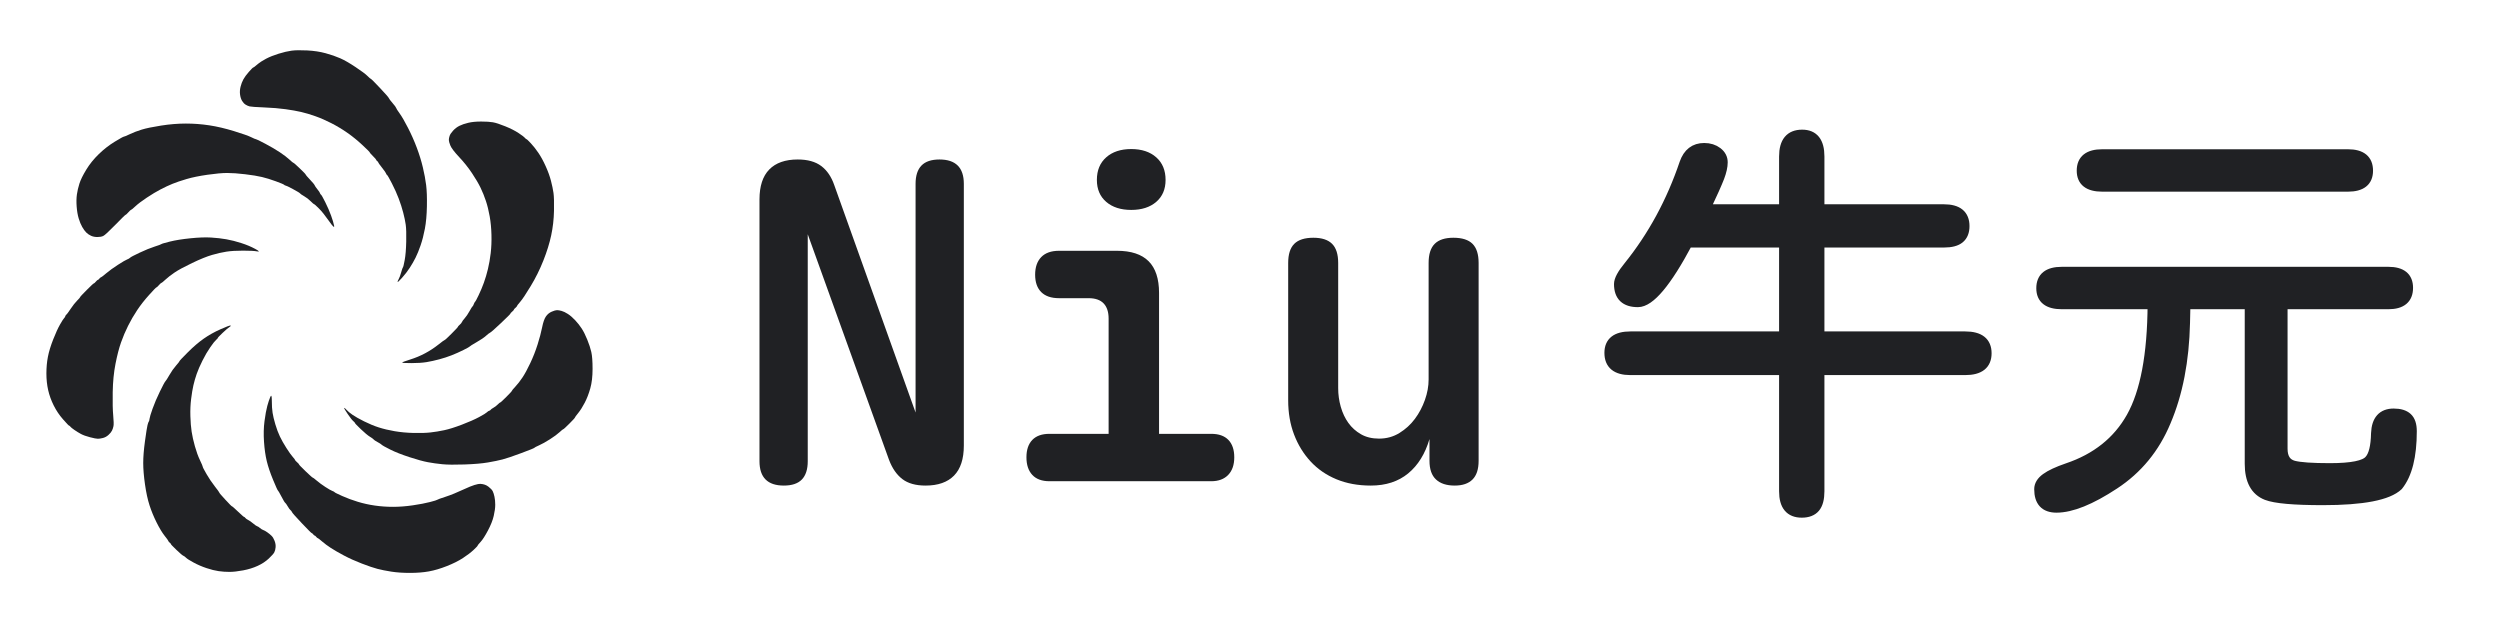
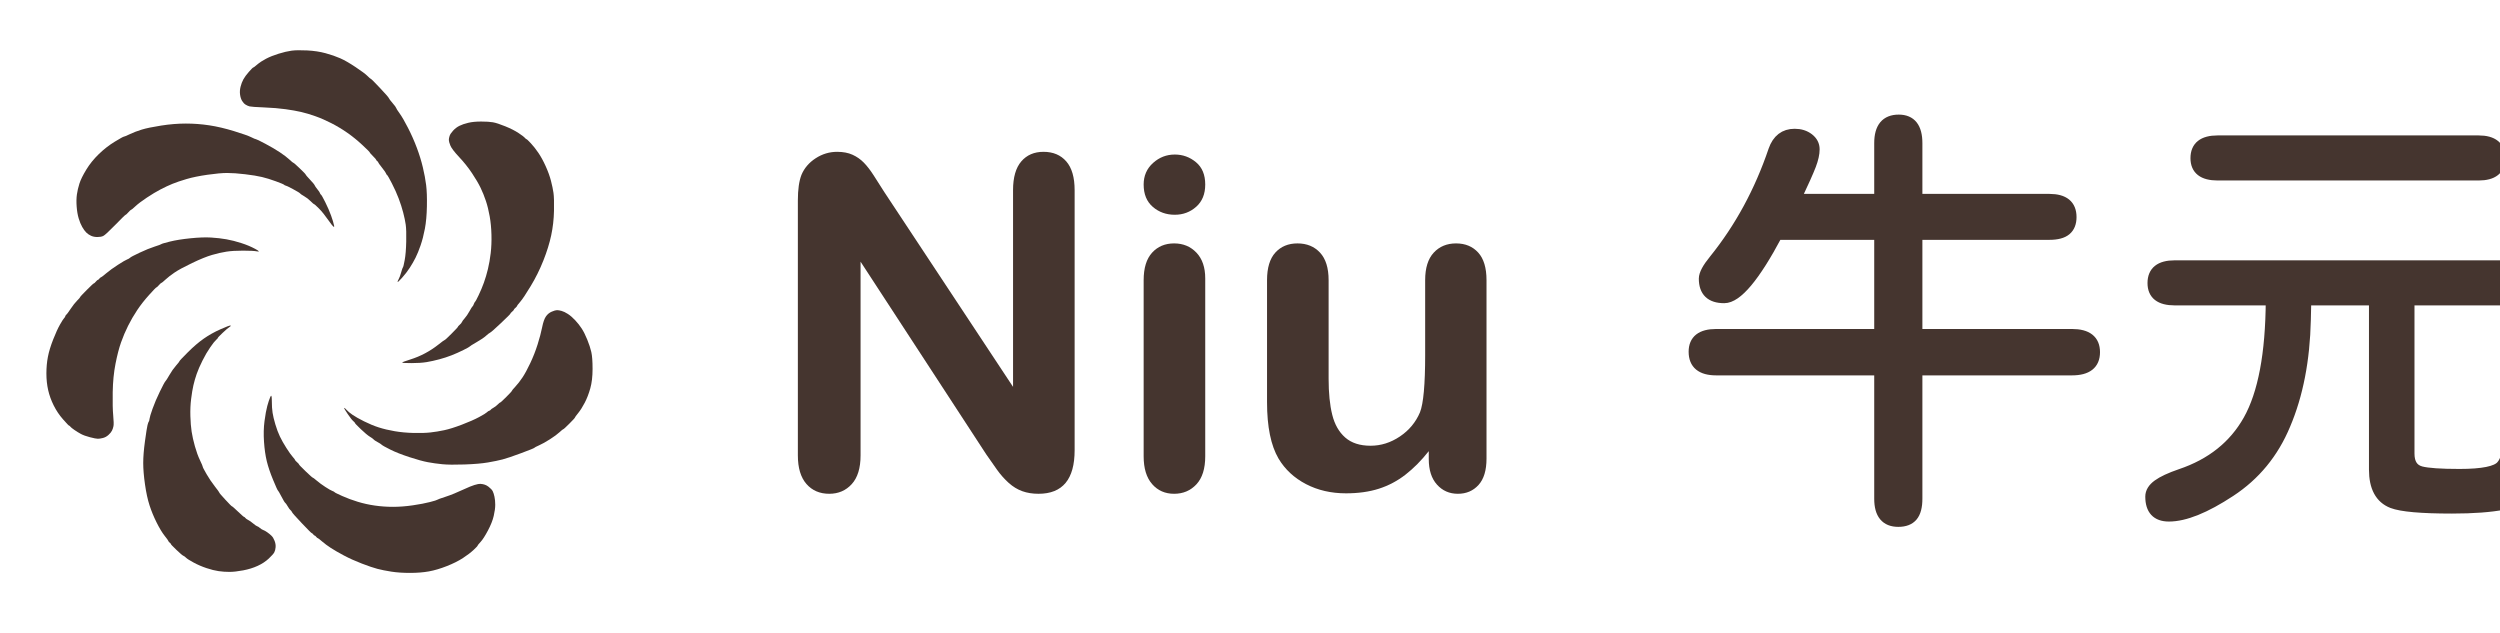
<svg xmlns="http://www.w3.org/2000/svg" width="506" height="128" viewBox="0 0 506 128" role="img" aria-label="Niu 牛元">
  <g transform="translate(0 0) scale(0.1020734)">
-     <path fill="#202124" d="M 319.5 249.0 Q 345 245 368.5 245.0 Q 392 245 415.0 248.5 Q 438 252 464.0 260.0 Q 490 268 498.0 272.0 Q 506 276 507.5 276.0 Q 509 276 526.0 285.0 Q 543 294 555.0 302.0 Q 567 310 574.0 316.5 Q 581 323 582.0 323.0 Q 583 323 594.5 334.0 Q 606 345 606.0 346.0 Q 606 347 614.5 356.0 Q 623 365 624.0 367.5 Q 625 370 629.5 375.5 Q 634 381 634.5 383.0 Q 635 385 636.5 386.0 Q 638 387 645.0 401.0 Q 652 415 656.5 427.5 Q 661 440 662.5 447.5 Q 664 455 652.5 438.5 Q 641 422 632.5 413.5 Q 624 405 623.0 405.0 Q 622 405 616.0 399.0 Q 610 393 603.0 389.0 Q 596 385 595.0 383.5 Q 594 382 581.0 375.0 Q 568 368 566.5 368.0 Q 565 368 563.5 366.5 Q 562 365 547.0 359.5 Q 532 354 519.5 351.0 Q 507 348 486.0 345.5 Q 465 343 450.5 343.0 Q 436 343 411.5 346.5 Q 387 350 370.0 355.0 Q 353 360 342.0 364.5 Q 331 369 318.5 375.5 Q 306 382 291.0 392.0 Q 276 402 268.5 409.0 Q 261 416 260.0 416.0 Q 259 416 254.5 421.0 Q 250 426 249.0 426.0 Q 248 426 228.5 446.0 Q 209 466 204.5 468.0 Q 200 470 193.0 470.0 Q 186 470 180.5 467.5 Q 175 465 171.0 461.0 Q 167 457 163.0 450.0 Q 159 443 156.0 433.0 Q 153 423 152.0 409.5 Q 151 396 152.5 385.5 Q 154 375 157.5 364.0 Q 161 353 171.0 336.5 Q 181 320 196.0 305.5 Q 211 291 227.5 281.0 Q 244 271 245.5 271.0 Q 247 271 257.5 266.0 Q 268 261 281.0 257.0 Q 294 253 319.5 249.0 Z" />
-     <path fill="#202124" d="M 578.0 100.5 Q 589 99 609.0 100.0 Q 629 101 645.5 105.5 Q 662 110 674.5 115.5 Q 687 121 705.0 133.0 Q 723 145 728.5 150.5 Q 734 156 735.5 156.5 Q 737 157 753.5 174.5 Q 770 192 771.0 194.5 Q 772 197 778.5 204.5 Q 785 212 785.5 214.0 Q 786 216 792.5 225.0 Q 799 234 809.0 253.5 Q 819 273 826.5 293.0 Q 834 313 838.5 332.0 Q 843 351 845.0 367.0 Q 847 383 846.5 409.0 Q 846 435 842.5 453.5 Q 839 472 834.0 486.5 Q 829 501 824.0 511.0 Q 819 521 812.5 531.0 Q 806 541 797.5 550.5 Q 789 560 788.5 559.0 Q 788 558 790.5 553.5 Q 793 549 795.5 540.0 Q 798 531 799.0 530.0 Q 800 529 802.5 515.5 Q 805 502 805.5 479.0 Q 806 456 804.5 445.5 Q 803 435 799.5 421.5 Q 796 408 790.5 393.5 Q 785 379 777.0 363.5 Q 769 348 767.5 347.0 Q 766 346 765.5 344.0 Q 765 342 757.5 332.5 Q 750 323 750.0 322.0 Q 750 321 748.0 319.5 Q 746 318 746.0 317.0 Q 746 316 739.5 309.5 Q 733 303 733.0 302.0 Q 733 301 718.5 287.5 Q 704 274 689.0 263.5 Q 674 253 657.5 244.5 Q 641 236 625.5 230.5 Q 610 225 597.0 222.0 Q 584 219 566.0 216.5 Q 548 214 523.5 213.0 Q 499 212 495.0 211.0 Q 491 210 487.0 207.5 Q 483 205 480.0 200.0 Q 477 195 476.0 187.5 Q 475 180 477.0 172.0 Q 479 164 482.5 157.5 Q 486 151 493.5 142.5 Q 501 134 502.0 134.0 Q 503 134 510.0 128.0 Q 517 122 527.5 116.5 Q 538 111 552.5 106.5 Q 567 102 578.0 100.5 Z" />
-     <path fill="#202124" d="M 928.5 243.5 Q 939 241 954.0 241.0 Q 969 241 977.5 242.5 Q 986 244 1002.0 250.5 Q 1018 257 1028.5 264.0 Q 1039 271 1041.0 273.5 Q 1043 276 1044.0 276.0 Q 1045 276 1052.5 284.0 Q 1060 292 1067.5 303.0 Q 1075 314 1082.0 329.5 Q 1089 345 1092.5 358.5 Q 1096 372 1097.5 382.5 Q 1099 393 1098.5 418.0 Q 1098 443 1093.0 466.5 Q 1088 490 1077.5 516.5 Q 1067 543 1052.5 567.0 Q 1038 591 1031.5 598.5 Q 1025 606 1025.0 607.0 Q 1025 608 1022.0 610.5 Q 1019 613 1019.0 614.0 Q 1019 615 1015.5 618.0 Q 1012 621 1012.0 622.0 Q 1012 623 993.5 640.5 Q 975 658 972.0 659.5 Q 969 661 963.5 666.0 Q 958 671 945.0 678.5 Q 932 686 931.5 687.0 Q 931 688 919.0 694.0 Q 907 700 895.5 704.5 Q 884 709 871.0 712.5 Q 858 716 846.0 718.0 Q 834 720 816.0 720.0 Q 798 720 797.5 719.0 Q 797 718 813.0 713.0 Q 829 708 843.0 700.5 Q 857 693 869.0 683.5 Q 881 674 882.0 674.0 Q 883 674 895.5 661.5 Q 908 649 908.0 648.0 Q 908 647 911.5 644.0 Q 915 641 916.0 638.5 Q 917 636 921.5 631.0 Q 926 626 931.0 617.0 Q 936 608 937.0 607.5 Q 938 607 939.5 603.0 Q 941 599 942.0 598.5 Q 943 598 949.0 585.5 Q 955 573 959.5 560.5 Q 964 548 967.5 533.5 Q 971 519 973.0 502.0 Q 975 485 974.5 465.5 Q 974 446 971.0 429.0 Q 968 412 963.5 398.5 Q 959 385 953.0 372.5 Q 947 360 936.0 343.5 Q 925 327 910.5 311.5 Q 896 296 893.0 288.5 Q 890 281 890.0 277.5 Q 890 274 891.5 269.5 Q 893 265 898.5 259.0 Q 904 253 911.0 249.5 Q 918 246 928.5 243.5 Z" />
-     <path fill="#202124" d="M 1094.0 618.0 Q 1101 615 1104.5 615.0 Q 1108 615 1113.5 616.5 Q 1119 618 1126.0 622.5 Q 1133 627 1140.5 635.0 Q 1148 643 1153.5 651.5 Q 1159 660 1164.5 673.5 Q 1170 687 1172.5 698.0 Q 1175 709 1175.0 731.5 Q 1175 754 1170.5 770.0 Q 1166 786 1159.5 798.5 Q 1153 811 1146.5 819.0 Q 1140 827 1140.0 828.0 Q 1140 829 1129.0 840.0 Q 1118 851 1117.0 851.0 Q 1116 851 1109.5 857.0 Q 1103 863 1090.5 871.0 Q 1078 879 1069.0 883.0 Q 1060 887 1059.5 888.0 Q 1059 889 1033.5 898.5 Q 1008 908 996.5 911.0 Q 985 914 967.5 917.0 Q 950 920 921.0 921.0 Q 892 922 877.0 920.5 Q 862 919 848.5 916.5 Q 835 914 812.0 906.5 Q 789 899 774.0 891.5 Q 759 884 757.0 882.0 Q 755 880 748.5 876.5 Q 742 873 741.0 871.5 Q 740 870 733.5 866.0 Q 727 862 715.5 851.0 Q 704 840 704.0 839.0 Q 704 838 700.5 835.0 Q 697 832 689.5 821.0 Q 682 810 682.5 809.0 Q 683 808 687.0 812.5 Q 691 817 699.0 822.5 Q 707 828 722.0 835.5 Q 737 843 751.0 847.5 Q 765 852 782.5 855.0 Q 800 858 820.0 858.5 Q 840 859 853.5 857.5 Q 867 856 881.0 853.0 Q 895 850 916.0 842.0 Q 937 834 950.0 827.0 Q 963 820 965.5 817.5 Q 968 815 970.0 814.5 Q 972 814 973.0 812.5 Q 974 811 978.5 808.5 Q 983 806 987.0 802.0 Q 991 798 992.0 798.0 Q 993 798 1004.0 787.0 Q 1015 776 1015.0 775.0 Q 1015 774 1022.0 766.5 Q 1029 759 1036.0 748.5 Q 1043 738 1051.5 720.0 Q 1060 702 1066.0 683.0 Q 1072 664 1075.0 649.0 Q 1078 634 1082.5 627.5 Q 1087 621 1094.0 618.0 Z" />
-     <path fill="#202124" d="M 536.0 787.0 Q 539 780 539.0 794.5 Q 539 809 540.5 818.5 Q 542 828 546.0 841.5 Q 550 855 555.0 865.5 Q 560 876 568.0 888.5 Q 576 901 580.5 906.0 Q 585 911 585.0 912.0 Q 585 913 589.0 916.5 Q 593 920 593.0 921.0 Q 593 922 606.0 934.5 Q 619 947 620.0 947.0 Q 621 947 628.0 953.0 Q 635 959 645.0 965.5 Q 655 972 659.0 973.5 Q 663 975 663.5 976.0 Q 664 977 678.5 983.5 Q 693 990 709.5 995.0 Q 726 1000 743.5 1002.5 Q 761 1005 779.5 1005.0 Q 798 1005 818.5 1002.0 Q 839 999 852.5 995.5 Q 866 992 867.0 991.0 Q 868 990 883.5 985.0 Q 899 980 921.5 969.5 Q 944 959 953.0 959.5 Q 962 960 968.5 965.0 Q 975 970 977.0 974.0 Q 979 978 980.5 985.0 Q 982 992 982.0 1001.0 Q 982 1010 979.0 1023.0 Q 976 1036 967.5 1052.0 Q 959 1068 953.0 1074.5 Q 947 1081 947.0 1082.0 Q 947 1083 939.0 1090.5 Q 931 1098 918.0 1106.5 Q 905 1115 886.0 1122.5 Q 867 1130 850.5 1133.0 Q 834 1136 813.0 1136.0 Q 792 1136 776.0 1133.5 Q 760 1131 748.5 1128.0 Q 737 1125 717.5 1117.5 Q 698 1110 682.0 1101.5 Q 666 1093 656.0 1086.5 Q 646 1080 638.5 1073.5 Q 631 1067 630.0 1067.0 Q 629 1067 627.0 1064.5 Q 625 1062 624.0 1062.0 Q 623 1062 621.0 1059.5 Q 619 1057 618.0 1057.0 Q 617 1057 598.5 1037.5 Q 580 1018 579.0 1015.5 Q 578 1013 576.0 1011.5 Q 574 1010 570.5 1004.0 Q 567 998 565.5 997.0 Q 564 996 558.0 984.5 Q 552 973 551.0 972.5 Q 550 972 541.5 951.5 Q 533 931 529.0 914.5 Q 525 898 523.5 876.0 Q 522 854 524.5 835.0 Q 527 816 530.0 805.0 Q 533 794 536.0 787.0 Z" />
-     <path fill="#202124" d="M 437.0 653.0 Q 455 645 457.0 645.5 Q 459 646 455.0 648.5 Q 451 651 441.5 660.0 Q 432 669 432.0 670.0 Q 432 671 428.5 674.0 Q 425 677 417.0 688.5 Q 409 700 401.5 715.0 Q 394 730 390.0 741.5 Q 386 753 383.5 764.0 Q 381 775 379.0 791.0 Q 377 807 377.5 825.0 Q 378 843 380.0 856.0 Q 382 869 386.5 885.0 Q 391 901 396.5 912.5 Q 402 924 402.0 925.5 Q 402 927 409.5 940.0 Q 417 953 426.0 964.5 Q 435 976 435.0 977.0 Q 435 978 447.0 991.0 Q 459 1004 460.0 1004.0 Q 461 1004 472.0 1014.5 Q 483 1025 484.0 1025.0 Q 485 1025 486.5 1027.0 Q 488 1029 492.0 1031.0 Q 496 1033 502.0 1038.0 Q 508 1043 510.0 1043.5 Q 512 1044 515.5 1047.0 Q 519 1050 522.0 1051.0 Q 525 1052 530.0 1055.5 Q 535 1059 538.5 1062.5 Q 542 1066 544.5 1072.5 Q 547 1079 546.5 1085.0 Q 546 1091 544.0 1095.0 Q 542 1099 533.0 1107.5 Q 524 1116 511.0 1122.0 Q 498 1128 482.0 1131.0 Q 466 1134 455.0 1134.0 Q 444 1134 433.5 1132.5 Q 423 1131 409.5 1126.5 Q 396 1122 384.0 1115.5 Q 372 1109 369.0 1106.0 Q 366 1103 363.5 1102.0 Q 361 1101 350.0 1090.5 Q 339 1080 339.0 1079.0 Q 339 1078 336.5 1076.0 Q 334 1074 334.0 1073.0 Q 334 1072 326.5 1062.5 Q 319 1053 310.5 1036.0 Q 302 1019 296.5 1002.0 Q 291 985 287.5 960.5 Q 284 936 284.0 918.0 Q 284 900 287.5 874.5 Q 291 849 292.5 843.0 Q 294 837 295.0 836.0 Q 296 835 296.5 830.5 Q 297 826 302.5 810.5 Q 308 795 317.0 776.5 Q 326 758 328.0 756.0 Q 330 754 336.0 743.5 Q 342 733 349.0 725.0 Q 356 717 356.0 716.0 Q 356 715 372.5 698.5 Q 389 682 404.0 671.5 Q 419 661 437.0 653.0 Z" />
-     <path fill="#202124" d="M 377.5 472.5 Q 402 470 418.5 471.0 Q 435 472 449.0 474.5 Q 463 477 478.5 482.0 Q 494 487 506.0 493.5 Q 518 500 510.0 498.5 Q 502 497 482.0 497.0 Q 462 497 449.0 499.0 Q 436 501 420.5 505.5 Q 405 510 381.0 521.5 Q 357 533 346.0 540.5 Q 335 548 328.0 554.5 Q 321 561 320.0 561.0 Q 319 561 315.0 565.5 Q 311 570 310.0 570.0 Q 309 570 295.5 585.0 Q 282 600 272.0 615.0 Q 262 630 254.0 646.0 Q 246 662 240.0 679.0 Q 234 696 229.0 721.5 Q 224 747 223.5 777.5 Q 223 808 224.5 824.0 Q 226 840 225.0 845.0 Q 224 850 222.0 854.0 Q 220 858 215.0 862.5 Q 210 867 204.0 868.5 Q 198 870 194.0 870.0 Q 190 870 178.5 867.0 Q 167 864 160.5 860.5 Q 154 857 147.5 852.5 Q 141 848 139.5 846.0 Q 138 844 137.0 844.0 Q 136 844 125.0 831.5 Q 114 819 106.5 804.0 Q 99 789 95.5 773.5 Q 92 758 92.0 740.5 Q 92 723 95.0 707.5 Q 98 692 105.5 673.0 Q 113 654 119.0 643.5 Q 125 633 127.0 631.0 Q 129 629 129.5 627.0 Q 130 625 131.5 624.0 Q 133 623 140.0 612.5 Q 147 602 153.0 596.0 Q 159 590 159.0 589.0 Q 159 588 172.0 575.0 Q 185 562 186.0 562.0 Q 187 562 190.0 558.5 Q 193 555 194.0 555.0 Q 195 555 197.0 552.5 Q 199 550 200.0 550.0 Q 201 550 210.5 542.0 Q 220 534 234.0 525.0 Q 248 516 252.0 514.5 Q 256 513 258.0 511.0 Q 260 509 277.0 501.0 Q 294 493 306.5 489.0 Q 319 485 320.0 484.0 Q 321 483 337.0 479.0 Q 353 475 377.5 472.5 Z" />
+     <path fill="#45352F" d="M 319.5 249.0 Q 345 245 368.5 245.0 Q 392 245 415.0 248.5 Q 438 252 464.0 260.0 Q 490 268 498.0 272.0 Q 506 276 507.5 276.0 Q 509 276 526.0 285.0 Q 543 294 555.0 302.0 Q 567 310 574.0 316.5 Q 581 323 582.0 323.0 Q 583 323 594.5 334.0 Q 606 345 606.0 346.0 Q 606 347 614.5 356.0 Q 623 365 624.0 367.5 Q 625 370 629.5 375.5 Q 634 381 634.5 383.0 Q 635 385 636.5 386.0 Q 638 387 645.0 401.0 Q 652 415 656.5 427.5 Q 661 440 662.5 447.5 Q 664 455 652.5 438.5 Q 641 422 632.5 413.5 Q 624 405 623.0 405.0 Q 622 405 616.0 399.0 Q 610 393 603.0 389.0 Q 596 385 595.0 383.5 Q 594 382 581.0 375.0 Q 568 368 566.5 368.0 Q 565 368 563.5 366.5 Q 562 365 547.0 359.5 Q 532 354 519.5 351.0 Q 507 348 486.0 345.5 Q 465 343 450.5 343.0 Q 436 343 411.5 346.5 Q 387 350 370.0 355.0 Q 353 360 342.0 364.5 Q 331 369 318.5 375.5 Q 306 382 291.0 392.0 Q 276 402 268.5 409.0 Q 261 416 260.0 416.0 Q 259 416 254.5 421.0 Q 250 426 249.0 426.0 Q 248 426 228.5 446.0 Q 209 466 204.5 468.0 Q 200 470 193.0 470.0 Q 186 470 180.5 467.5 Q 175 465 171.0 461.0 Q 167 457 163.0 450.0 Q 159 443 156.0 433.0 Q 153 423 152.0 409.5 Q 151 396 152.5 385.5 Q 154 375 157.5 364.0 Q 161 353 171.0 336.5 Q 181 320 196.0 305.5 Q 211 291 227.5 281.0 Q 244 271 245.5 271.0 Q 247 271 257.5 266.0 Q 268 261 281.0 257.0 Q 294 253 319.5 249.0 Z" />
+     <path fill="#45352F" d="M 578.0 100.5 Q 589 99 609.0 100.0 Q 629 101 645.5 105.5 Q 662 110 674.5 115.5 Q 687 121 705.0 133.0 Q 723 145 728.5 150.5 Q 734 156 735.5 156.5 Q 737 157 753.5 174.5 Q 770 192 771.0 194.5 Q 772 197 778.5 204.5 Q 785 212 785.5 214.0 Q 786 216 792.5 225.0 Q 799 234 809.0 253.5 Q 819 273 826.5 293.0 Q 834 313 838.5 332.0 Q 843 351 845.0 367.0 Q 847 383 846.5 409.0 Q 846 435 842.5 453.5 Q 839 472 834.0 486.5 Q 829 501 824.0 511.0 Q 819 521 812.5 531.0 Q 806 541 797.5 550.5 Q 789 560 788.5 559.0 Q 788 558 790.5 553.5 Q 793 549 795.5 540.0 Q 798 531 799.0 530.0 Q 800 529 802.5 515.5 Q 805 502 805.5 479.0 Q 806 456 804.5 445.5 Q 803 435 799.5 421.5 Q 796 408 790.5 393.5 Q 785 379 777.0 363.5 Q 769 348 767.5 347.0 Q 766 346 765.5 344.0 Q 765 342 757.5 332.5 Q 750 323 750.0 322.0 Q 750 321 748.0 319.5 Q 746 318 746.0 317.0 Q 746 316 739.5 309.5 Q 733 303 733.0 302.0 Q 733 301 718.5 287.5 Q 704 274 689.0 263.5 Q 674 253 657.5 244.5 Q 641 236 625.5 230.5 Q 610 225 597.0 222.0 Q 584 219 566.0 216.5 Q 548 214 523.5 213.0 Q 499 212 495.0 211.0 Q 491 210 487.0 207.5 Q 483 205 480.0 200.0 Q 477 195 476.0 187.5 Q 475 180 477.0 172.0 Q 479 164 482.5 157.5 Q 486 151 493.5 142.5 Q 501 134 502.0 134.0 Q 503 134 510.0 128.0 Q 517 122 527.5 116.5 Q 538 111 552.5 106.5 Q 567 102 578.0 100.5 Z" />
+     <path fill="#45352F" d="M 928.5 243.5 Q 939 241 954.0 241.0 Q 969 241 977.5 242.5 Q 986 244 1002.0 250.5 Q 1018 257 1028.5 264.0 Q 1039 271 1041.0 273.5 Q 1043 276 1044.0 276.0 Q 1045 276 1052.5 284.0 Q 1060 292 1067.5 303.0 Q 1075 314 1082.0 329.5 Q 1089 345 1092.5 358.5 Q 1096 372 1097.5 382.5 Q 1099 393 1098.5 418.0 Q 1098 443 1093.0 466.5 Q 1088 490 1077.5 516.5 Q 1067 543 1052.5 567.0 Q 1038 591 1031.5 598.5 Q 1025 606 1025.0 607.0 Q 1025 608 1022.0 610.5 Q 1019 613 1019.0 614.0 Q 1019 615 1015.5 618.0 Q 1012 621 1012.0 622.0 Q 1012 623 993.5 640.5 Q 975 658 972.0 659.5 Q 969 661 963.5 666.0 Q 958 671 945.0 678.5 Q 932 686 931.5 687.0 Q 931 688 919.0 694.0 Q 907 700 895.5 704.5 Q 884 709 871.0 712.5 Q 858 716 846.0 718.0 Q 834 720 816.0 720.0 Q 798 720 797.5 719.0 Q 797 718 813.0 713.0 Q 829 708 843.0 700.5 Q 857 693 869.0 683.5 Q 881 674 882.0 674.0 Q 883 674 895.5 661.5 Q 908 649 908.0 648.0 Q 908 647 911.5 644.0 Q 915 641 916.0 638.5 Q 917 636 921.5 631.0 Q 926 626 931.0 617.0 Q 936 608 937.0 607.5 Q 938 607 939.5 603.0 Q 941 599 942.0 598.5 Q 943 598 949.0 585.5 Q 955 573 959.5 560.5 Q 964 548 967.5 533.5 Q 971 519 973.0 502.0 Q 975 485 974.5 465.5 Q 974 446 971.0 429.0 Q 968 412 963.5 398.5 Q 959 385 953.0 372.5 Q 947 360 936.0 343.5 Q 925 327 910.5 311.5 Q 896 296 893.0 288.5 Q 890 281 890.0 277.5 Q 890 274 891.5 269.5 Q 893 265 898.5 259.0 Q 904 253 911.0 249.5 Q 918 246 928.5 243.5 Z" />
+     <path fill="#45352F" d="M 1094.0 618.0 Q 1101 615 1104.5 615.0 Q 1108 615 1113.5 616.5 Q 1119 618 1126.0 622.5 Q 1133 627 1140.5 635.0 Q 1148 643 1153.5 651.5 Q 1159 660 1164.5 673.5 Q 1170 687 1172.5 698.0 Q 1175 709 1175.0 731.5 Q 1175 754 1170.5 770.0 Q 1166 786 1159.5 798.5 Q 1153 811 1146.5 819.0 Q 1140 827 1140.0 828.0 Q 1140 829 1129.0 840.0 Q 1118 851 1117.0 851.0 Q 1116 851 1109.5 857.0 Q 1103 863 1090.5 871.0 Q 1078 879 1069.0 883.0 Q 1060 887 1059.5 888.0 Q 1059 889 1033.5 898.5 Q 1008 908 996.5 911.0 Q 985 914 967.5 917.0 Q 950 920 921.0 921.0 Q 892 922 877.0 920.5 Q 862 919 848.5 916.5 Q 835 914 812.0 906.5 Q 789 899 774.0 891.5 Q 759 884 757.0 882.0 Q 755 880 748.5 876.5 Q 742 873 741.0 871.5 Q 740 870 733.5 866.0 Q 727 862 715.5 851.0 Q 704 840 704.0 839.0 Q 704 838 700.5 835.0 Q 697 832 689.5 821.0 Q 682 810 682.5 809.0 Q 683 808 687.0 812.5 Q 691 817 699.0 822.5 Q 707 828 722.0 835.5 Q 737 843 751.0 847.5 Q 765 852 782.5 855.0 Q 800 858 820.0 858.5 Q 840 859 853.5 857.5 Q 867 856 881.0 853.0 Q 895 850 916.0 842.0 Q 937 834 950.0 827.0 Q 963 820 965.5 817.5 Q 968 815 970.0 814.5 Q 972 814 973.0 812.5 Q 974 811 978.5 808.5 Q 983 806 987.0 802.0 Q 991 798 992.0 798.0 Q 993 798 1004.0 787.0 Q 1015 776 1015.0 775.0 Q 1015 774 1022.0 766.5 Q 1029 759 1036.0 748.5 Q 1043 738 1051.5 720.0 Q 1060 702 1066.0 683.0 Q 1072 664 1075.0 649.0 Q 1078 634 1082.5 627.5 Q 1087 621 1094.0 618.0 Z" />
+     <path fill="#45352F" d="M 536.0 787.0 Q 539 780 539.0 794.5 Q 539 809 540.5 818.5 Q 542 828 546.0 841.5 Q 550 855 555.0 865.5 Q 560 876 568.0 888.5 Q 576 901 580.5 906.0 Q 585 911 585.0 912.0 Q 585 913 589.0 916.5 Q 593 920 593.0 921.0 Q 593 922 606.0 934.5 Q 619 947 620.0 947.0 Q 621 947 628.0 953.0 Q 635 959 645.0 965.5 Q 655 972 659.0 973.5 Q 663 975 663.5 976.0 Q 664 977 678.5 983.5 Q 693 990 709.5 995.0 Q 726 1000 743.5 1002.5 Q 761 1005 779.5 1005.0 Q 798 1005 818.5 1002.0 Q 839 999 852.5 995.5 Q 866 992 867.0 991.0 Q 868 990 883.5 985.0 Q 899 980 921.5 969.5 Q 944 959 953.0 959.5 Q 962 960 968.5 965.0 Q 975 970 977.0 974.0 Q 979 978 980.5 985.0 Q 982 992 982.0 1001.0 Q 982 1010 979.0 1023.0 Q 976 1036 967.5 1052.0 Q 959 1068 953.0 1074.5 Q 947 1081 947.0 1082.0 Q 947 1083 939.0 1090.5 Q 931 1098 918.0 1106.5 Q 905 1115 886.0 1122.5 Q 867 1130 850.5 1133.0 Q 834 1136 813.0 1136.0 Q 792 1136 776.0 1133.5 Q 760 1131 748.5 1128.0 Q 737 1125 717.5 1117.5 Q 698 1110 682.0 1101.5 Q 666 1093 656.0 1086.5 Q 646 1080 638.5 1073.5 Q 631 1067 630.0 1067.0 Q 629 1067 627.0 1064.5 Q 625 1062 624.0 1062.0 Q 623 1062 621.0 1059.5 Q 619 1057 618.0 1057.0 Q 617 1057 598.5 1037.5 Q 580 1018 579.0 1015.5 Q 578 1013 576.0 1011.5 Q 574 1010 570.5 1004.0 Q 567 998 565.5 997.0 Q 564 996 558.0 984.5 Q 552 973 551.0 972.5 Q 550 972 541.5 951.5 Q 533 931 529.0 914.5 Q 525 898 523.5 876.0 Q 522 854 524.5 835.0 Q 527 816 530.0 805.0 Q 533 794 536.0 787.0 Z" />
+     <path fill="#45352F" d="M 437.0 653.0 Q 455 645 457.0 645.5 Q 459 646 455.0 648.5 Q 451 651 441.5 660.0 Q 432 669 432.0 670.0 Q 432 671 428.5 674.0 Q 425 677 417.0 688.5 Q 409 700 401.5 715.0 Q 394 730 390.0 741.5 Q 386 753 383.5 764.0 Q 381 775 379.0 791.0 Q 377 807 377.5 825.0 Q 378 843 380.0 856.0 Q 382 869 386.5 885.0 Q 391 901 396.5 912.5 Q 402 924 402.0 925.5 Q 402 927 409.5 940.0 Q 417 953 426.0 964.5 Q 435 976 435.0 977.0 Q 435 978 447.0 991.0 Q 459 1004 460.0 1004.0 Q 461 1004 472.0 1014.5 Q 483 1025 484.0 1025.0 Q 485 1025 486.5 1027.0 Q 488 1029 492.0 1031.0 Q 496 1033 502.0 1038.0 Q 508 1043 510.0 1043.5 Q 512 1044 515.5 1047.0 Q 519 1050 522.0 1051.0 Q 525 1052 530.0 1055.5 Q 535 1059 538.5 1062.5 Q 542 1066 544.5 1072.5 Q 547 1079 546.5 1085.0 Q 546 1091 544.0 1095.0 Q 542 1099 533.0 1107.5 Q 524 1116 511.0 1122.0 Q 498 1128 482.0 1131.0 Q 466 1134 455.0 1134.0 Q 444 1134 433.5 1132.5 Q 423 1131 409.5 1126.5 Q 396 1122 384.0 1115.5 Q 372 1109 369.0 1106.0 Q 366 1103 363.5 1102.0 Q 361 1101 350.0 1090.5 Q 339 1080 339.0 1079.0 Q 339 1078 336.5 1076.0 Q 334 1074 334.0 1073.0 Q 334 1072 326.5 1062.5 Q 319 1053 310.5 1036.0 Q 302 1019 296.5 1002.0 Q 291 985 287.5 960.5 Q 284 936 284.0 918.0 Q 284 900 287.5 874.5 Q 291 849 292.5 843.0 Q 294 837 295.0 836.0 Q 296 835 296.5 830.5 Q 297 826 302.5 810.5 Q 308 795 317.0 776.5 Q 326 758 328.0 756.0 Q 330 754 336.0 743.5 Q 342 733 349.0 725.0 Q 356 717 356.0 716.0 Q 356 715 372.5 698.5 Q 389 682 404.0 671.5 Q 419 661 437.0 653.0 Z" />
+     <path fill="#45352F" d="M 377.5 472.5 Q 402 470 418.5 471.0 Q 435 472 449.0 474.5 Q 463 477 478.5 482.0 Q 494 487 506.0 493.5 Q 518 500 510.0 498.5 Q 502 497 482.0 497.0 Q 462 497 449.0 499.0 Q 436 501 420.5 505.5 Q 405 510 381.0 521.5 Q 357 533 346.0 540.5 Q 335 548 328.0 554.5 Q 321 561 320.0 561.0 Q 319 561 315.0 565.5 Q 311 570 310.0 570.0 Q 309 570 295.5 585.0 Q 282 600 272.0 615.0 Q 262 630 254.0 646.0 Q 246 662 240.0 679.0 Q 234 696 229.0 721.5 Q 224 747 223.5 777.5 Q 223 808 224.5 824.0 Q 226 840 225.0 845.0 Q 224 850 222.0 854.0 Q 220 858 215.0 862.5 Q 210 867 204.0 868.5 Q 198 870 194.0 870.0 Q 190 870 178.5 867.0 Q 167 864 160.5 860.5 Q 154 857 147.5 852.5 Q 141 848 139.5 846.0 Q 138 844 137.0 844.0 Q 136 844 125.0 831.5 Q 114 819 106.5 804.0 Q 99 789 95.5 773.5 Q 92 758 92.0 740.5 Q 92 723 95.0 707.5 Q 98 692 105.5 673.0 Q 113 654 119.0 643.5 Q 125 633 127.0 631.0 Q 129 629 129.5 627.0 Q 130 625 131.5 624.0 Q 133 623 140.0 612.5 Q 147 602 153.0 596.0 Q 159 590 159.0 589.0 Q 159 588 172.0 575.0 Q 185 562 186.0 562.0 Q 187 562 190.0 558.5 Q 193 555 194.0 555.0 Q 195 555 197.0 552.5 Q 199 550 200.0 550.0 Q 201 550 210.5 542.0 Q 220 534 234.0 525.0 Q 248 516 252.0 514.5 Q 256 513 258.0 511.0 Q 260 509 277.0 501.0 Q 294 493 306.5 489.0 Q 319 485 320.0 484.0 Q 321 483 337.0 479.0 Q 353 475 377.5 472.5 Z" />
  </g>
-   <g transform="translate(148 27) scale(0.8)" fill="#202124">
-     <path d="M 7.150 16.720 Q 7.150 11.660 9.625 9.130 Q 12.100 6.600 16.830 6.600 Q 20.570 6.600 22.770 8.250 Q 24.970 9.900 26.070 13.090 L 46.640 70.620 L 46.640 12.760 Q 46.640 9.680 48.125 8.140 Q 49.610 6.600 52.690 6.600 Q 55.770 6.600 57.310 8.140 Q 58.850 9.680 58.850 12.760 L 58.850 78.980 Q 58.850 84.040 56.375 86.570 Q 53.900 89.100 49.170 89.100 Q 45.430 89.100 43.285 87.450 Q 41.140 85.800 39.930 82.610 L 19.360 25.520 L 19.360 82.940 Q 19.360 86.020 17.875 87.560 Q 16.390 89.100 13.310 89.100 Q 10.230 89.100 8.690 87.560 Q 7.150 86.020 7.150 82.940 Z" />
-     <path d="M 121.440 76.010 Q 124.300 76.010 125.785 77.550 Q 127.270 79.090 127.270 81.950 Q 127.270 84.810 125.730 86.405 Q 124.190 88.000 121.440 88.000 L 80.520 88.000 Q 77.660 88.000 76.175 86.405 Q 74.690 84.810 74.690 81.950 Q 74.690 79.090 76.175 77.550 Q 77.660 76.010 80.520 76.010 L 95.480 76.010 L 95.480 46.860 Q 95.480 44.330 94.215 43.010 Q 92.950 41.690 90.420 41.690 L 82.940 41.690 Q 79.970 41.690 78.430 40.150 Q 76.890 38.610 76.890 35.750 Q 76.890 32.890 78.430 31.295 Q 79.970 29.700 82.940 29.700 L 97.570 29.700 Q 102.960 29.700 105.600 32.340 Q 108.240 34.980 108.240 40.370 L 108.240 76.010 Z M 101.200 19.360 Q 97.240 19.360 94.875 17.325 Q 92.510 15.290 92.510 11.770 Q 92.510 8.140 94.875 6.050 Q 97.240 3.960 101.200 3.960 Q 105.160 3.960 107.525 6.050 Q 109.890 8.140 109.890 11.770 Q 109.890 15.290 107.525 17.325 Q 105.160 19.360 101.200 19.360 Z" />
-     <path d="M 176.440 32.780 Q 176.440 29.480 177.980 27.940 Q 179.520 26.400 182.710 26.400 Q 186.010 26.400 187.550 27.940 Q 189.090 29.480 189.090 32.780 L 189.090 82.830 Q 189.090 86.020 187.550 87.560 Q 186.010 89.100 183.040 89.100 Q 179.960 89.100 178.310 87.560 Q 176.660 86.020 176.660 82.830 L 176.660 77.330 Q 175.010 82.940 171.270 86.020 Q 167.530 89.100 161.810 89.100 Q 156.970 89.100 153.120 87.505 Q 149.270 85.910 146.575 82.995 Q 143.880 80.080 142.395 76.175 Q 140.910 72.270 140.910 67.540 L 140.910 32.780 Q 140.910 29.480 142.450 27.940 Q 143.990 26.400 147.290 26.400 Q 150.480 26.400 152.020 27.940 Q 153.560 29.480 153.560 32.780 L 153.560 64.460 Q 153.560 66.880 154.220 69.190 Q 154.880 71.500 156.145 73.260 Q 157.410 75.020 159.335 76.120 Q 161.260 77.220 163.900 77.220 Q 166.760 77.220 169.070 75.790 Q 171.380 74.360 172.975 72.215 Q 174.570 70.070 175.505 67.430 Q 176.440 64.790 176.440 62.260 Z" />
-     <g transform="translate(216 -2)" stroke="#202124" stroke-width="2.4" stroke-linejoin="round">
+   <g transform="translate(154 24) scale(0.85)" fill="#45352F">
+     <path d="M 29.380 17.478 L 60.049 63.884 L 60.049 17.048 Q 60.049 12.482 62.009 10.200 Q 63.970 7.917 67.300 7.917 Q 70.737 7.917 72.725 10.200 Q 74.712 12.482 74.712 17.048 L 74.712 78.977 Q 74.712 89.343 66.118 89.343 Q 63.970 89.343 62.251 88.725 Q 60.532 88.107 59.028 86.765 Q 57.524 85.422 56.235 83.623 Q 54.946 81.823 53.657 79.943 L 23.740 34.074 L 23.740 80.212 Q 23.740 84.724 21.646 87.033 Q 19.551 89.343 16.274 89.343 Q 12.891 89.343 10.850 87.006 Q 8.809 84.670 8.809 80.212 L 8.809 19.465 Q 8.809 15.598 9.668 13.396 Q 10.688 10.979 13.052 9.448 Q 15.415 7.917 18.154 7.917 Q 20.303 7.917 21.833 8.615 Q 23.364 9.313 24.519 10.495 Q 25.674 11.677 26.882 13.557 Q 28.091 15.437 29.380 17.478 Z" />
+     <path d="M 105.811 38.049 L 105.811 80.427 Q 105.811 84.831 103.716 87.087 Q 101.621 89.343 98.398 89.343 Q 95.176 89.343 93.162 87.033 Q 91.147 84.724 91.147 80.427 L 91.147 38.479 Q 91.147 34.128 93.162 31.926 Q 95.176 29.724 98.398 29.724 Q 101.621 29.724 103.716 31.926 Q 105.811 34.128 105.811 38.049 Z M 98.560 22.902 Q 95.498 22.902 93.323 21.022 Q 91.147 19.143 91.147 15.705 Q 91.147 12.590 93.376 10.576 Q 95.605 8.562 98.560 8.562 Q 101.406 8.562 103.608 10.388 Q 105.811 12.214 105.811 15.705 Q 105.811 19.089 103.662 20.996 Q 101.514 22.902 98.560 22.902 Z" />
+     <path d="M 159.038 81.071 L 159.038 79.191 Q 156.406 82.521 153.506 84.777 Q 150.605 87.033 147.168 88.134 Q 143.730 89.235 139.326 89.235 Q 134.009 89.235 129.792 87.033 Q 125.576 84.831 123.267 80.964 Q 120.527 76.291 120.527 67.536 L 120.527 38.479 Q 120.527 34.074 122.515 31.899 Q 124.502 29.724 127.778 29.724 Q 131.108 29.724 133.149 31.926 Q 135.190 34.128 135.190 38.479 L 135.190 61.950 Q 135.190 67.053 136.050 70.517 Q 136.909 73.981 139.138 75.942 Q 141.367 77.902 145.181 77.902 Q 148.887 77.902 152.163 75.700 Q 155.439 73.498 156.943 69.953 Q 158.179 66.838 158.179 56.311 L 158.179 38.479 Q 158.179 34.128 160.220 31.926 Q 162.261 29.724 165.537 29.724 Q 168.813 29.724 170.801 31.899 Q 172.788 34.074 172.788 38.479 L 172.788 80.964 Q 172.788 85.153 170.881 87.248 Q 168.975 89.343 165.967 89.343 Q 162.959 89.343 160.999 87.167 Q 159.038 84.992 159.038 81.071 Z" />
+     <g transform="translate(216 -2)" stroke="#45352F" stroke-width="2.4" stroke-linejoin="round">
      <path d="M 54.844 98.020 Q 50.309 98.020 50.309 92.535 L 50.309 61.949 L 11.496 61.949 Q 6.117 61.949 6.117 57.520 Q 6.117 53.301 11.496 53.301 L 50.309 53.301 L 50.309 29.676 L 26.051 29.676 Q 18.035 44.758 13.395 44.758 Q 8.543 44.758 8.543 40.117 Q 8.543 38.535 10.969 35.582 Q 20.145 24.191 25.102 9.531 Q 26.473 5.629 30.164 5.629 Q 32.168 5.629 33.539 6.684 Q 34.910 7.738 34.910 9.320 Q 34.910 10.902 34.066 13.117 Q 33.223 15.332 30.480 21.133 L 50.309 21.133 L 50.309 7.844 Q 50.309 2.254 54.949 2.254 Q 59.379 2.254 59.379 7.844 L 59.379 21.133 L 90.809 21.133 Q 96.082 21.133 96.082 25.457 Q 96.082 27.566 94.816 28.621 Q 93.551 29.676 90.809 29.676 L 59.379 29.676 L 59.379 53.301 L 96.188 53.301 Q 101.672 53.301 101.672 57.625 Q 101.672 61.949 96.188 61.949 L 59.379 61.949 L 59.379 92.535 Q 59.379 95.383 58.271 96.701 Q 57.164 98.020 54.844 98.020 Z" />
      <path d="M 119.285 96.754 Q 114.855 96.754 114.855 92.008 Q 114.855 90.426 116.596 89.160 Q 118.336 87.895 122.027 86.629 Q 132.996 82.938 138.164 73.762 Q 143.438 64.375 143.543 45.285 L 120.656 45.285 Q 115.383 45.285 115.383 41.172 Q 115.383 36.953 120.656 36.953 L 203.238 36.953 Q 208.301 36.953 208.301 41.066 Q 208.301 45.285 203.238 45.285 L 176.555 45.285 L 176.555 81.777 Q 176.555 85.258 179.297 85.996 Q 181.723 86.629 188.473 86.629 Q 196.699 86.629 198.387 84.625 Q 199.969 82.938 200.074 77.875 Q 200.285 72.812 204.609 72.812 Q 206.930 72.812 208.090 73.867 Q 209.250 74.922 209.250 77.348 Q 209.250 86.840 205.770 91.164 Q 201.867 94.855 186.680 94.855 Q 175.711 94.855 172.441 93.590 Q 168.117 91.902 168.117 85.574 L 168.117 45.285 L 151.980 45.285 L 151.875 49.926 Q 151.559 64.270 147.023 74.922 Q 142.805 85.047 133.945 90.848 Q 124.980 96.754 119.285 96.754 Z M 130.887 15.543 Q 125.613 15.543 125.613 11.430 Q 125.613 7.211 130.887 7.211 L 193.008 7.211 Q 198.176 7.211 198.176 11.430 Q 198.176 15.543 193.008 15.543 L 130.887 15.543 Z" />
    </g>
  </g>
</svg>
